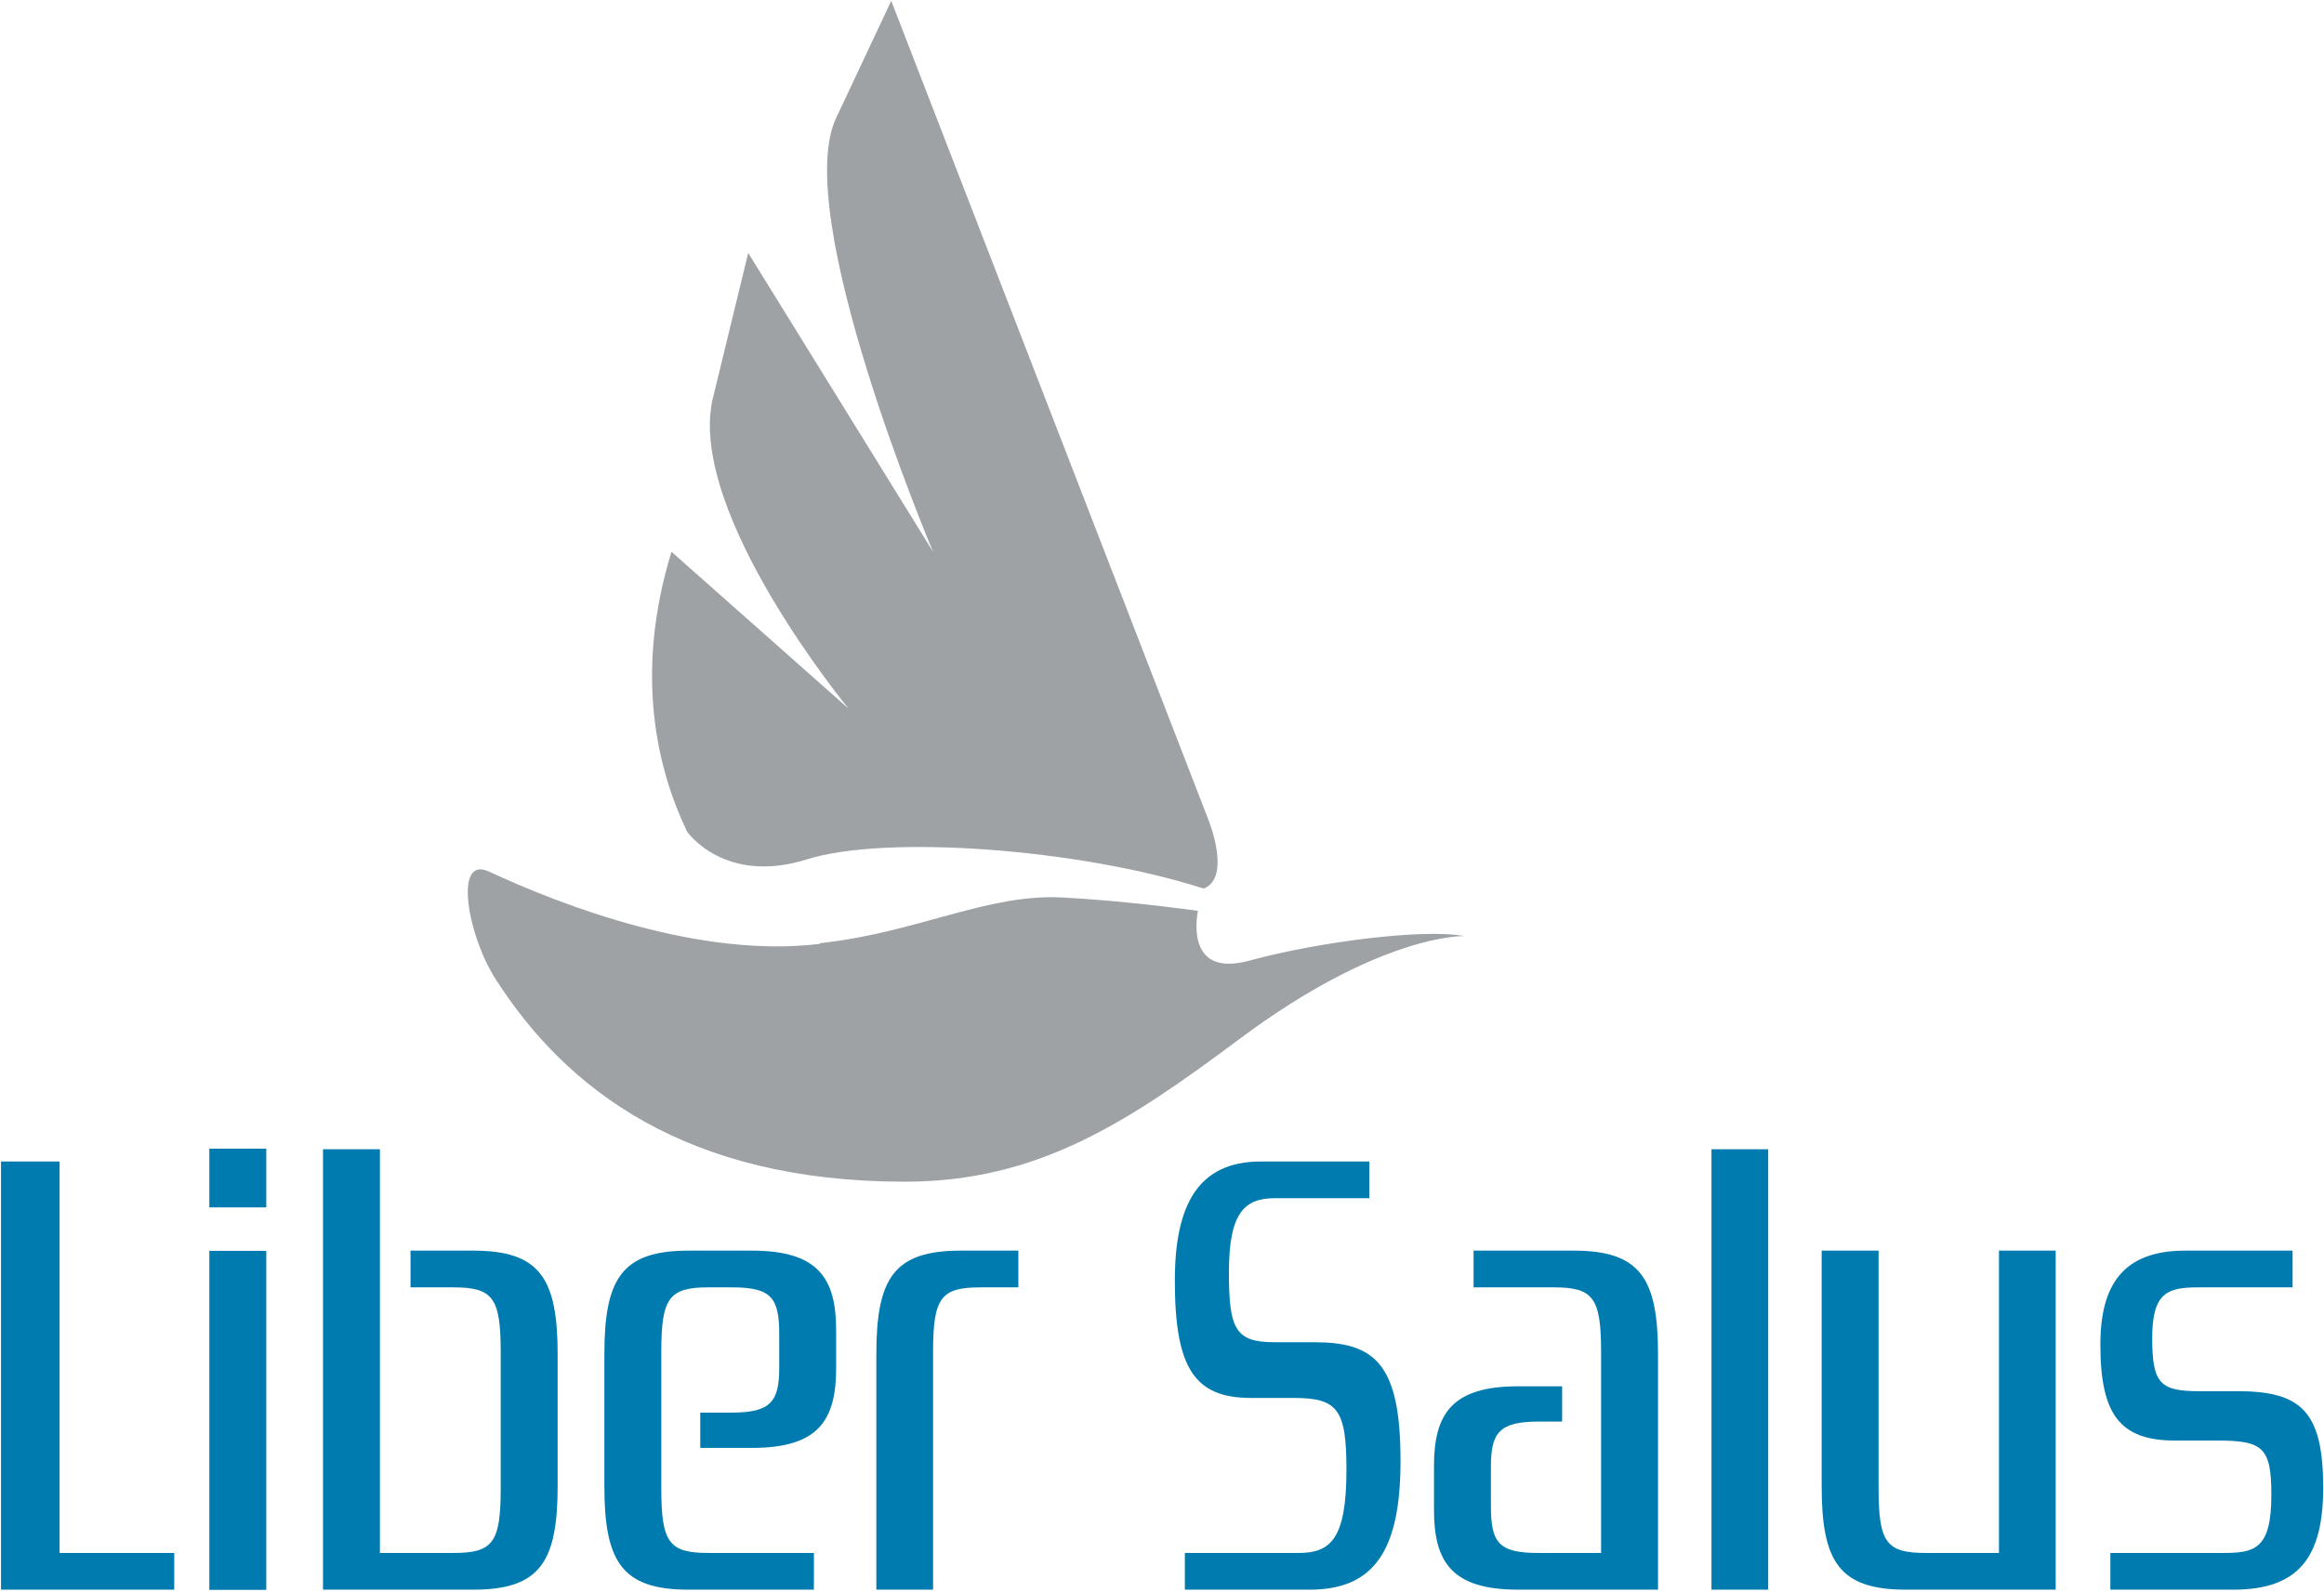
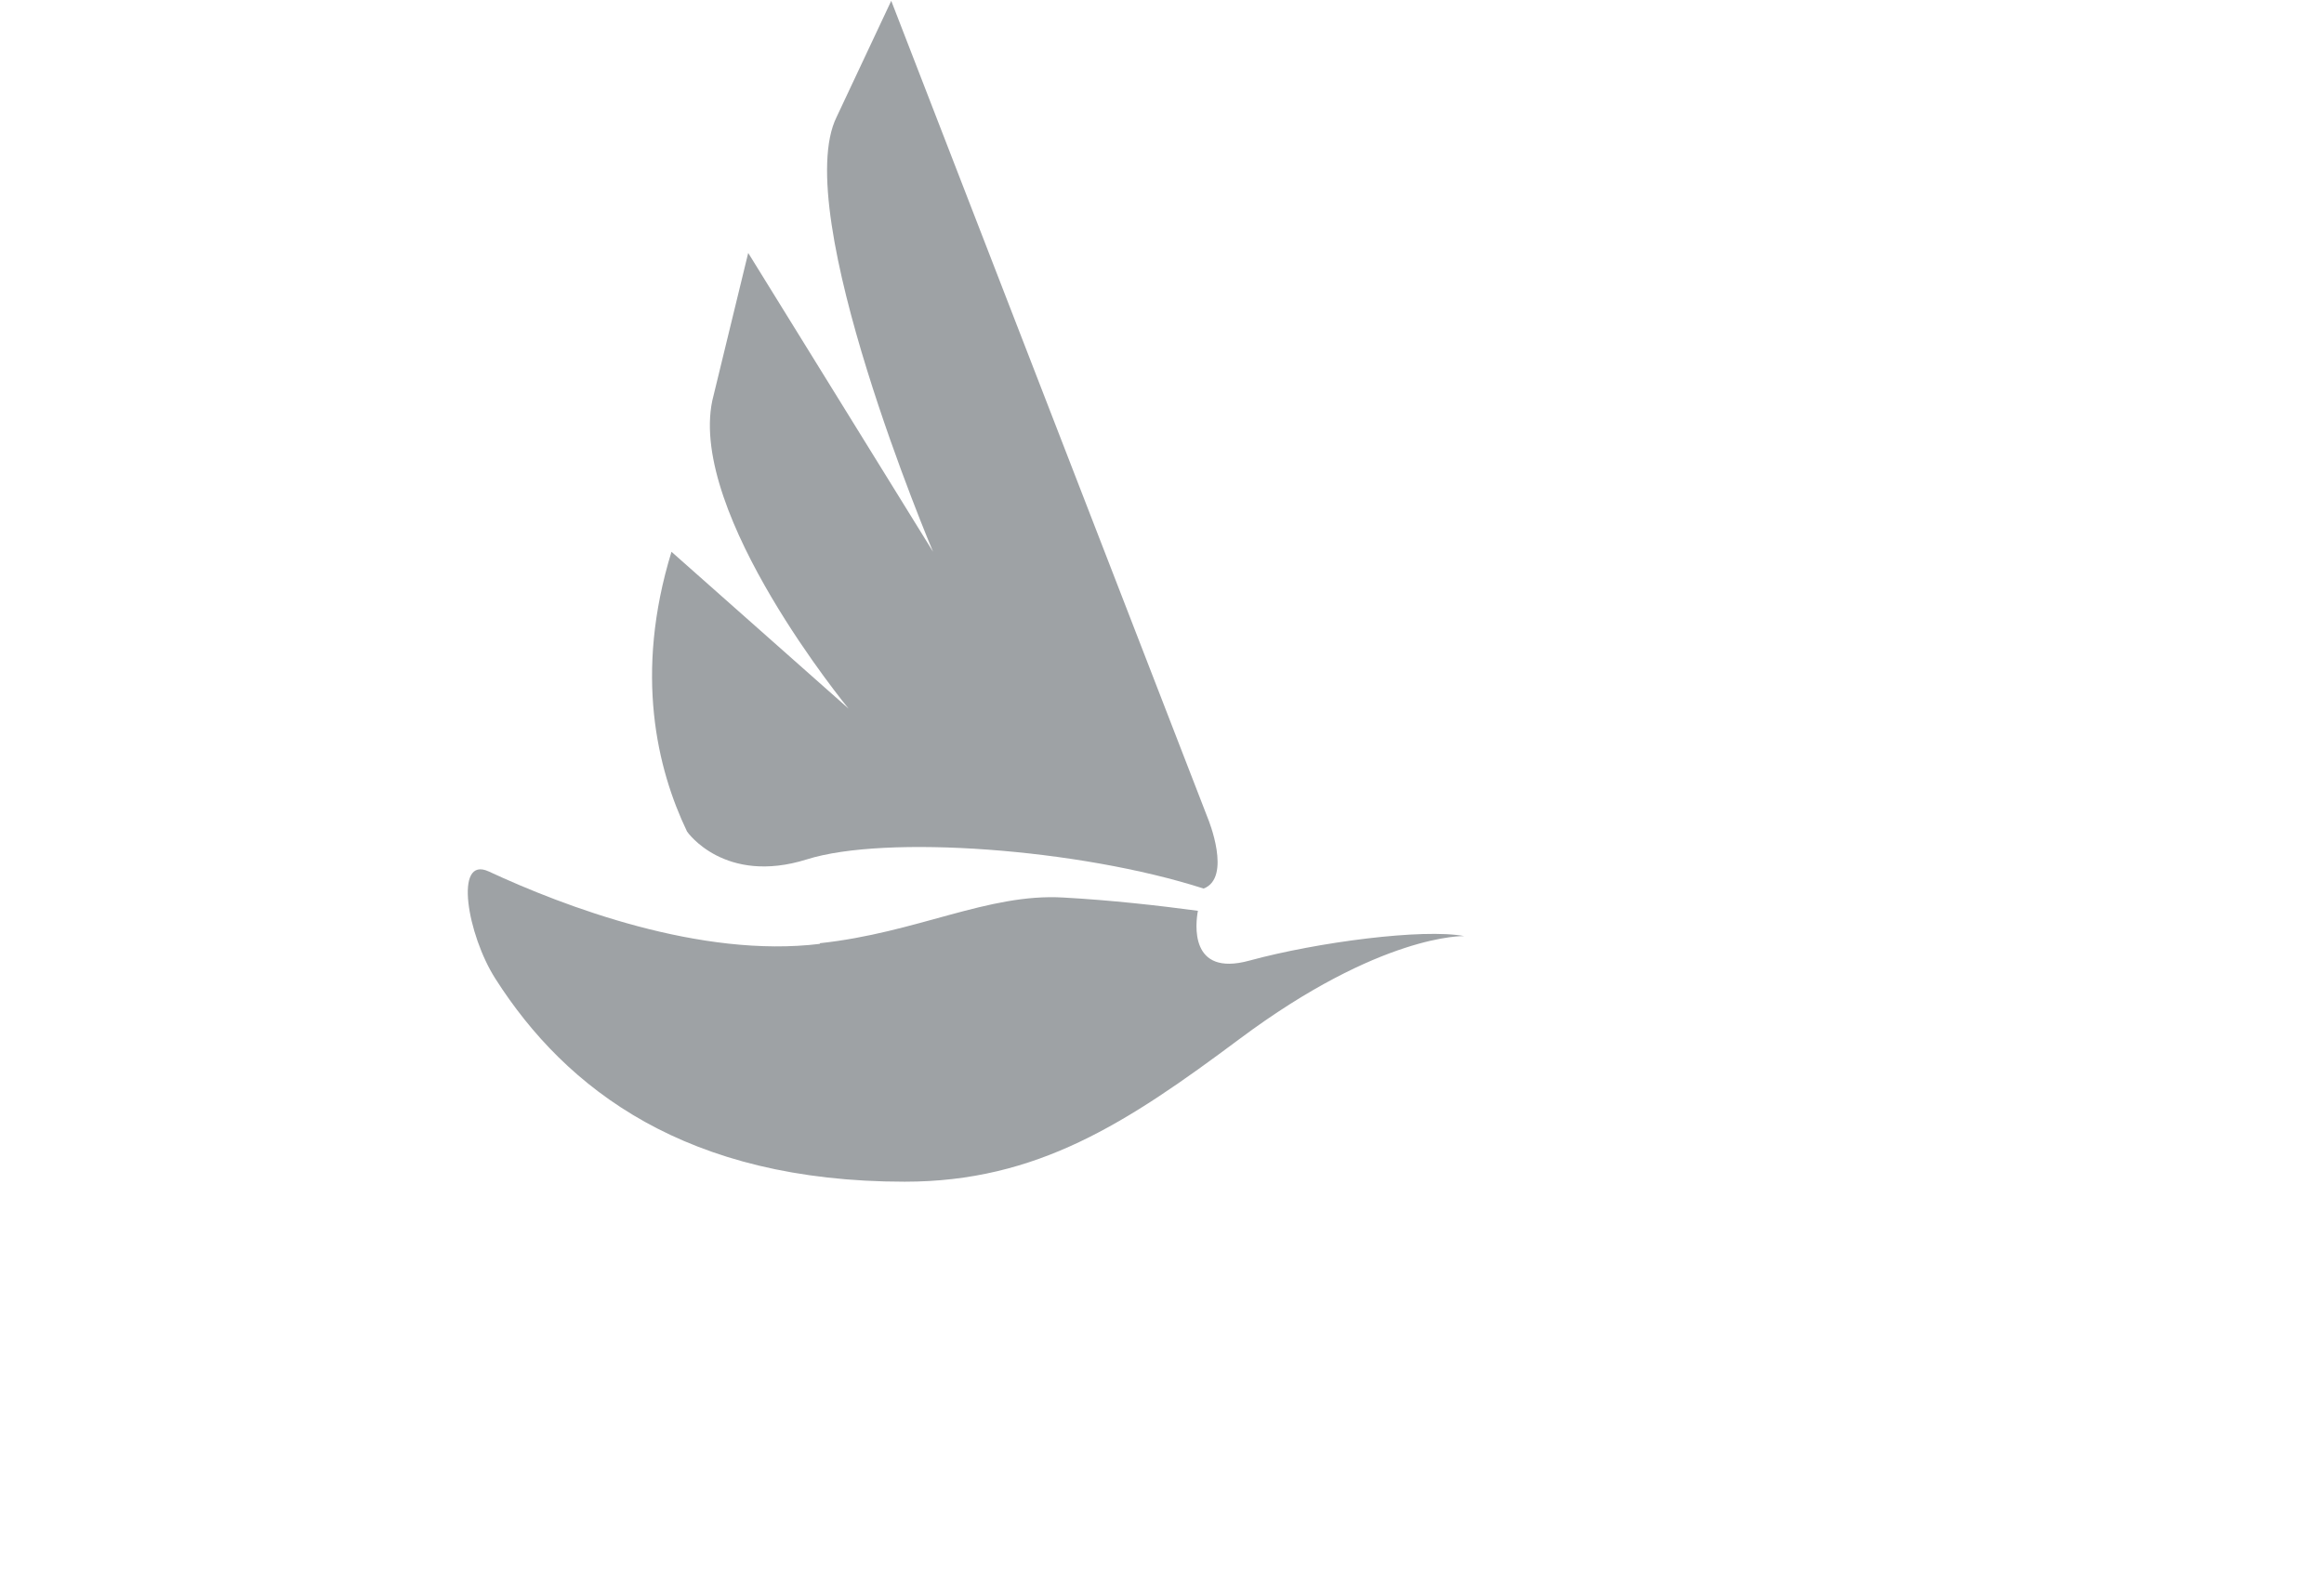
<svg xmlns="http://www.w3.org/2000/svg" version="1.2" viewBox="0 0 1139 780" width="1139" height="780">
  <style>
		.s0 { fill: #9ea2a5 } 
		.s1 { fill: #007baf } 
	</style>
  <g id="Capa 1">
    <g id="&lt;Group&gt;">
      <g id="&lt;Group&gt;">
        <path id="&lt;Compound Path&gt;" class="s0" d="m612.4 470.9c-29.8 8.2-26.4-18.5-25.3-24.4-19.4-2.6-42.4-5.2-65.9-6.5-37-2.2-71.7 17.3-119.5 22.4 0.1 0.2 0.2 0.3 0.2 0.3-58.5 7.2-125.6-18.4-162.4-35.5-17.2-7.9-10.4 31.2 3.3 52.6 34.7 54.5 93.9 99.5 200.6 99.5 65 0 108.8-28.7 164-69.9 69.5-51.9 110.2-50.5 110.2-50.5-20-3.8-71.8 2.9-105.2 12z" />
        <path id="&lt;Path&gt;" class="s0" d="m395.4 421.3c38.5-12.2 133.6-5.3 194.5 14.3 14-5.4 2.2-34.1 2.2-34.1l-155.3-401.1-26.7 56.8c-23.4 46.7 47.2 213.3 47.2 213.3l-90.6-146.5-17.6 72.4c-11.7 55.8 66.8 151 66.8 151l-86.8-76.9c-18.4 59.9-7 106.6 7.6 137.1 0.2 0.4 18.5 26.3 58.7 13.7z" />
      </g>
-       <g id="&lt;Group&gt;">
-         <path id="&lt;Compound Path&gt;" class="s1" d="m85.4 779.3h-84.9v-209.9h28.7v191.9h56.2z" />
-         <path id="&lt;Compound Path&gt;" class="s1" d="m130.5 591.9h-27.9v-28.8h27.9zm0 187.5h-27.9v-166.2h27.9z" />
-         <path id="&lt;Compound Path&gt;" class="s1" d="m201.2 631.1v-18h30.8c32.8 0 41.3 13.8 41.3 50.9v64.4c0 37.1-8.5 50.9-41.3 50.9h-73.7v-215.9h27.9v197.9h36c19.4 0 23.2-5 23.2-31.7v-66.8c0-26.6-3.8-31.7-23.2-31.7z" />
-         <path id="&lt;Compound Path&gt;" class="s1" d="m343.2 709.8v-17.3h15.5c19.4 0 23.2-5.7 23.2-22.2v-16.2c0-17.9-3.8-23-23.2-23h-11.4c-19.4 0-23.2 5.1-23.2 31.7v66.8c0 26.7 3.8 31.7 23.2 31.7h51.6v18h-61.5c-32.7 0-41.2-13.8-41.2-50.9v-64.4c0-37.1 8.5-50.9 41.2-50.9h31.2c32.7 0 41.2 13.8 41.2 39.2v18.3c0 25.5-8.5 39.2-41.2 39.2z" />
-         <path id="&lt;Compound Path&gt;" class="s1" d="m470.7 613.1h28.4v18h-18.6c-19.4 0-23.2 5.1-23.2 31.7v116.5h-27.8v-115.3c0-37.1 8.4-50.9 41.2-50.9z" />
-         <path id="&lt;Compound Path&gt;" class="s1" d="m641.9 779.3h-61.2v-18h55.7c15.6 0 23.5-6.6 23.5-40.7 0-29.9-4.3-35.3-26.2-35.3h-20.7c-27.6 0-37.2-14.7-37.2-57.5 0-36.8 11.2-58.4 42.1-58.4h53.2v18h-46.4c-15 0-22.4 7.5-22.4 36.2 0 27.8 3 34.4 22.4 34.4h19.4c29.5 0 42.3 10.2 42.3 58.1 0 43.1-12.3 63.2-44.5 63.2z" />
-         <path id="&lt;Compound Path&gt;" class="s1" d="m765.6 679.6v17.3h-11.7c-19.4 0-23.2 5.8-23.2 22.2v19.2c0 18 3.8 23 23.2 23h30.8v-98.5c0-26.6-3.8-31.7-23.2-31.7h-39.3v-18h49.1c32.8 0 41.3 13.8 41.3 50.9v115.3h-68.6c-32.7 0-41.2-13.8-41.2-39.2v-21.3c0-25.4 8.5-39.2 41.2-39.2z" />
-         <path id="&lt;Compound Path&gt;" class="s1" d="m866.6 779.3h-27.8v-215.9h27.8z" />
-         <path id="&lt;Compound Path&gt;" class="s1" d="m979.7 761.3v-148.2h27.8v166.2h-73.4c-32.8 0-41.3-13.8-41.3-50.9v-115.3h27.9v116.5c0 26.7 3.8 31.7 23.2 31.7z" />
-         <path id="&lt;Compound Path&gt;" class="s1" d="m1094.6 779.3h-60.3v-18h54.9c15.6 0 24-1.5 24-28.4 0-23.4-4.1-26.7-26.7-26.7h-20.5c-27 0-36.6-12.8-36.6-47 0-29 10.9-46.1 41.5-46.1h52.7v18h-45.9c-15 0-22.9 2.1-22.9 24.8 0 22.2 3.8 26.1 22.9 26.1h19.1c31.2 0 41.8 10.2 41.8 47.3 0 34.1-12 50-44 50z" />
-       </g>
    </g>
  </g>
</svg>
